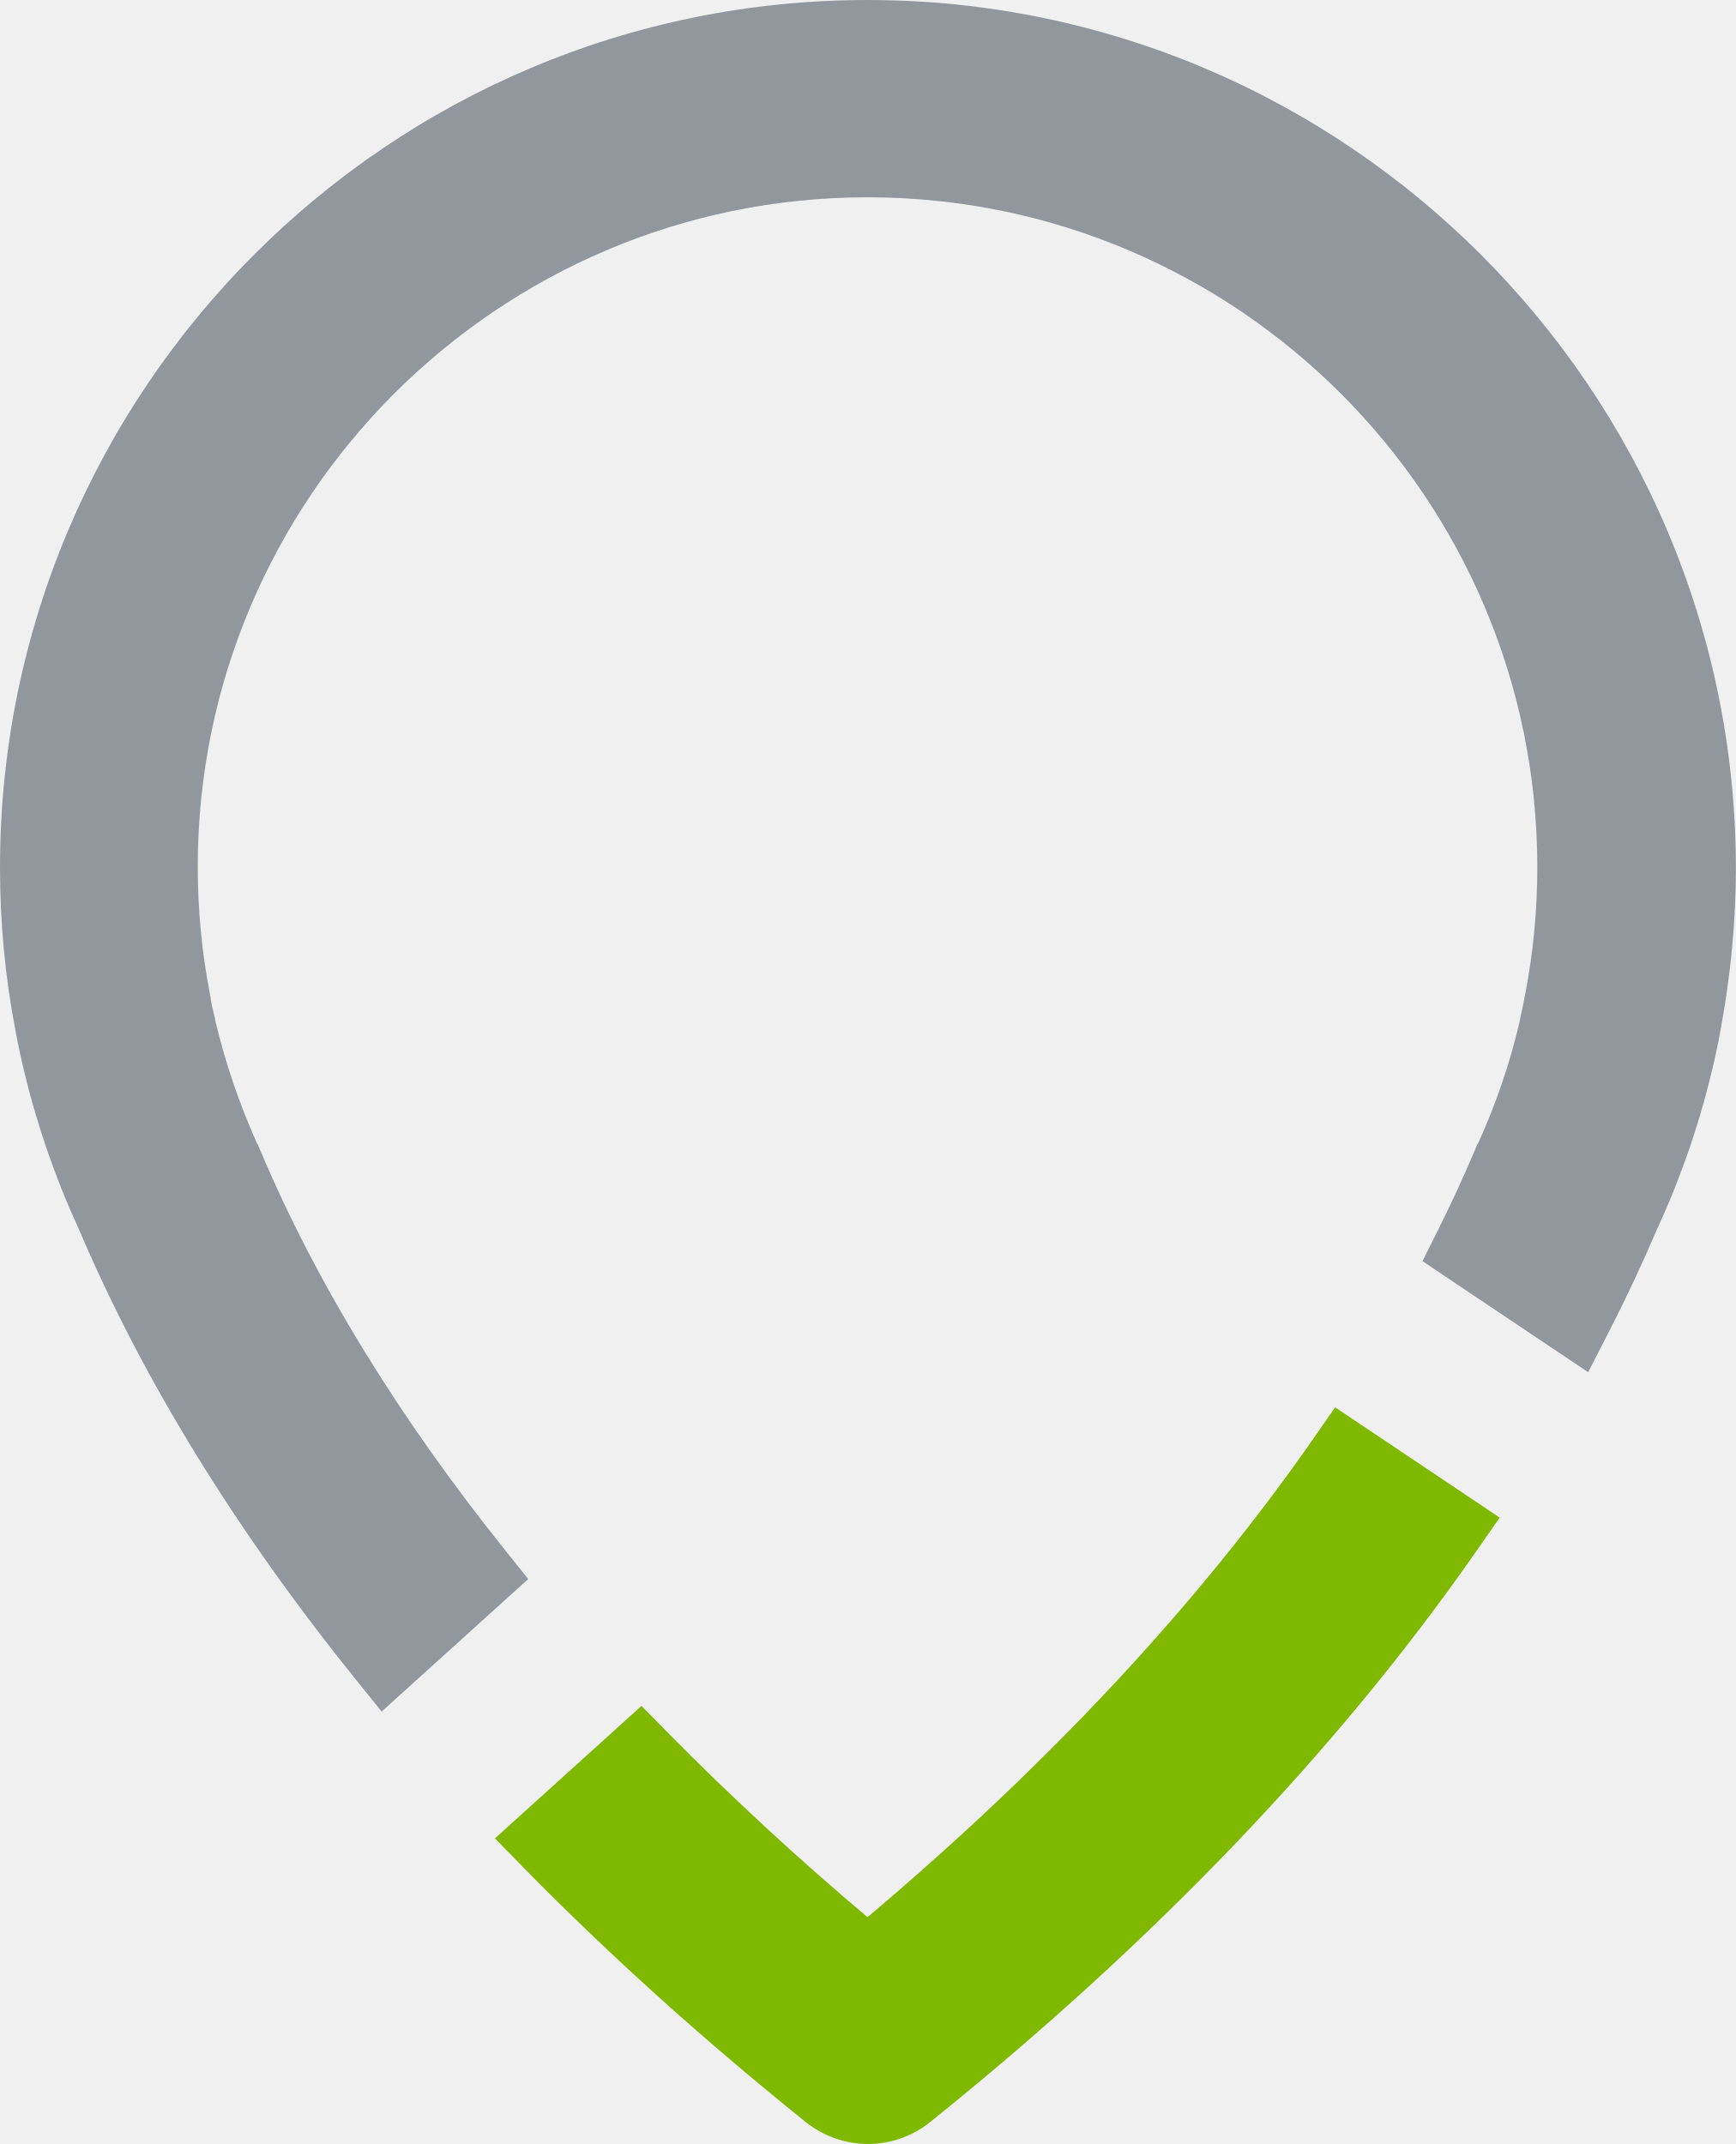
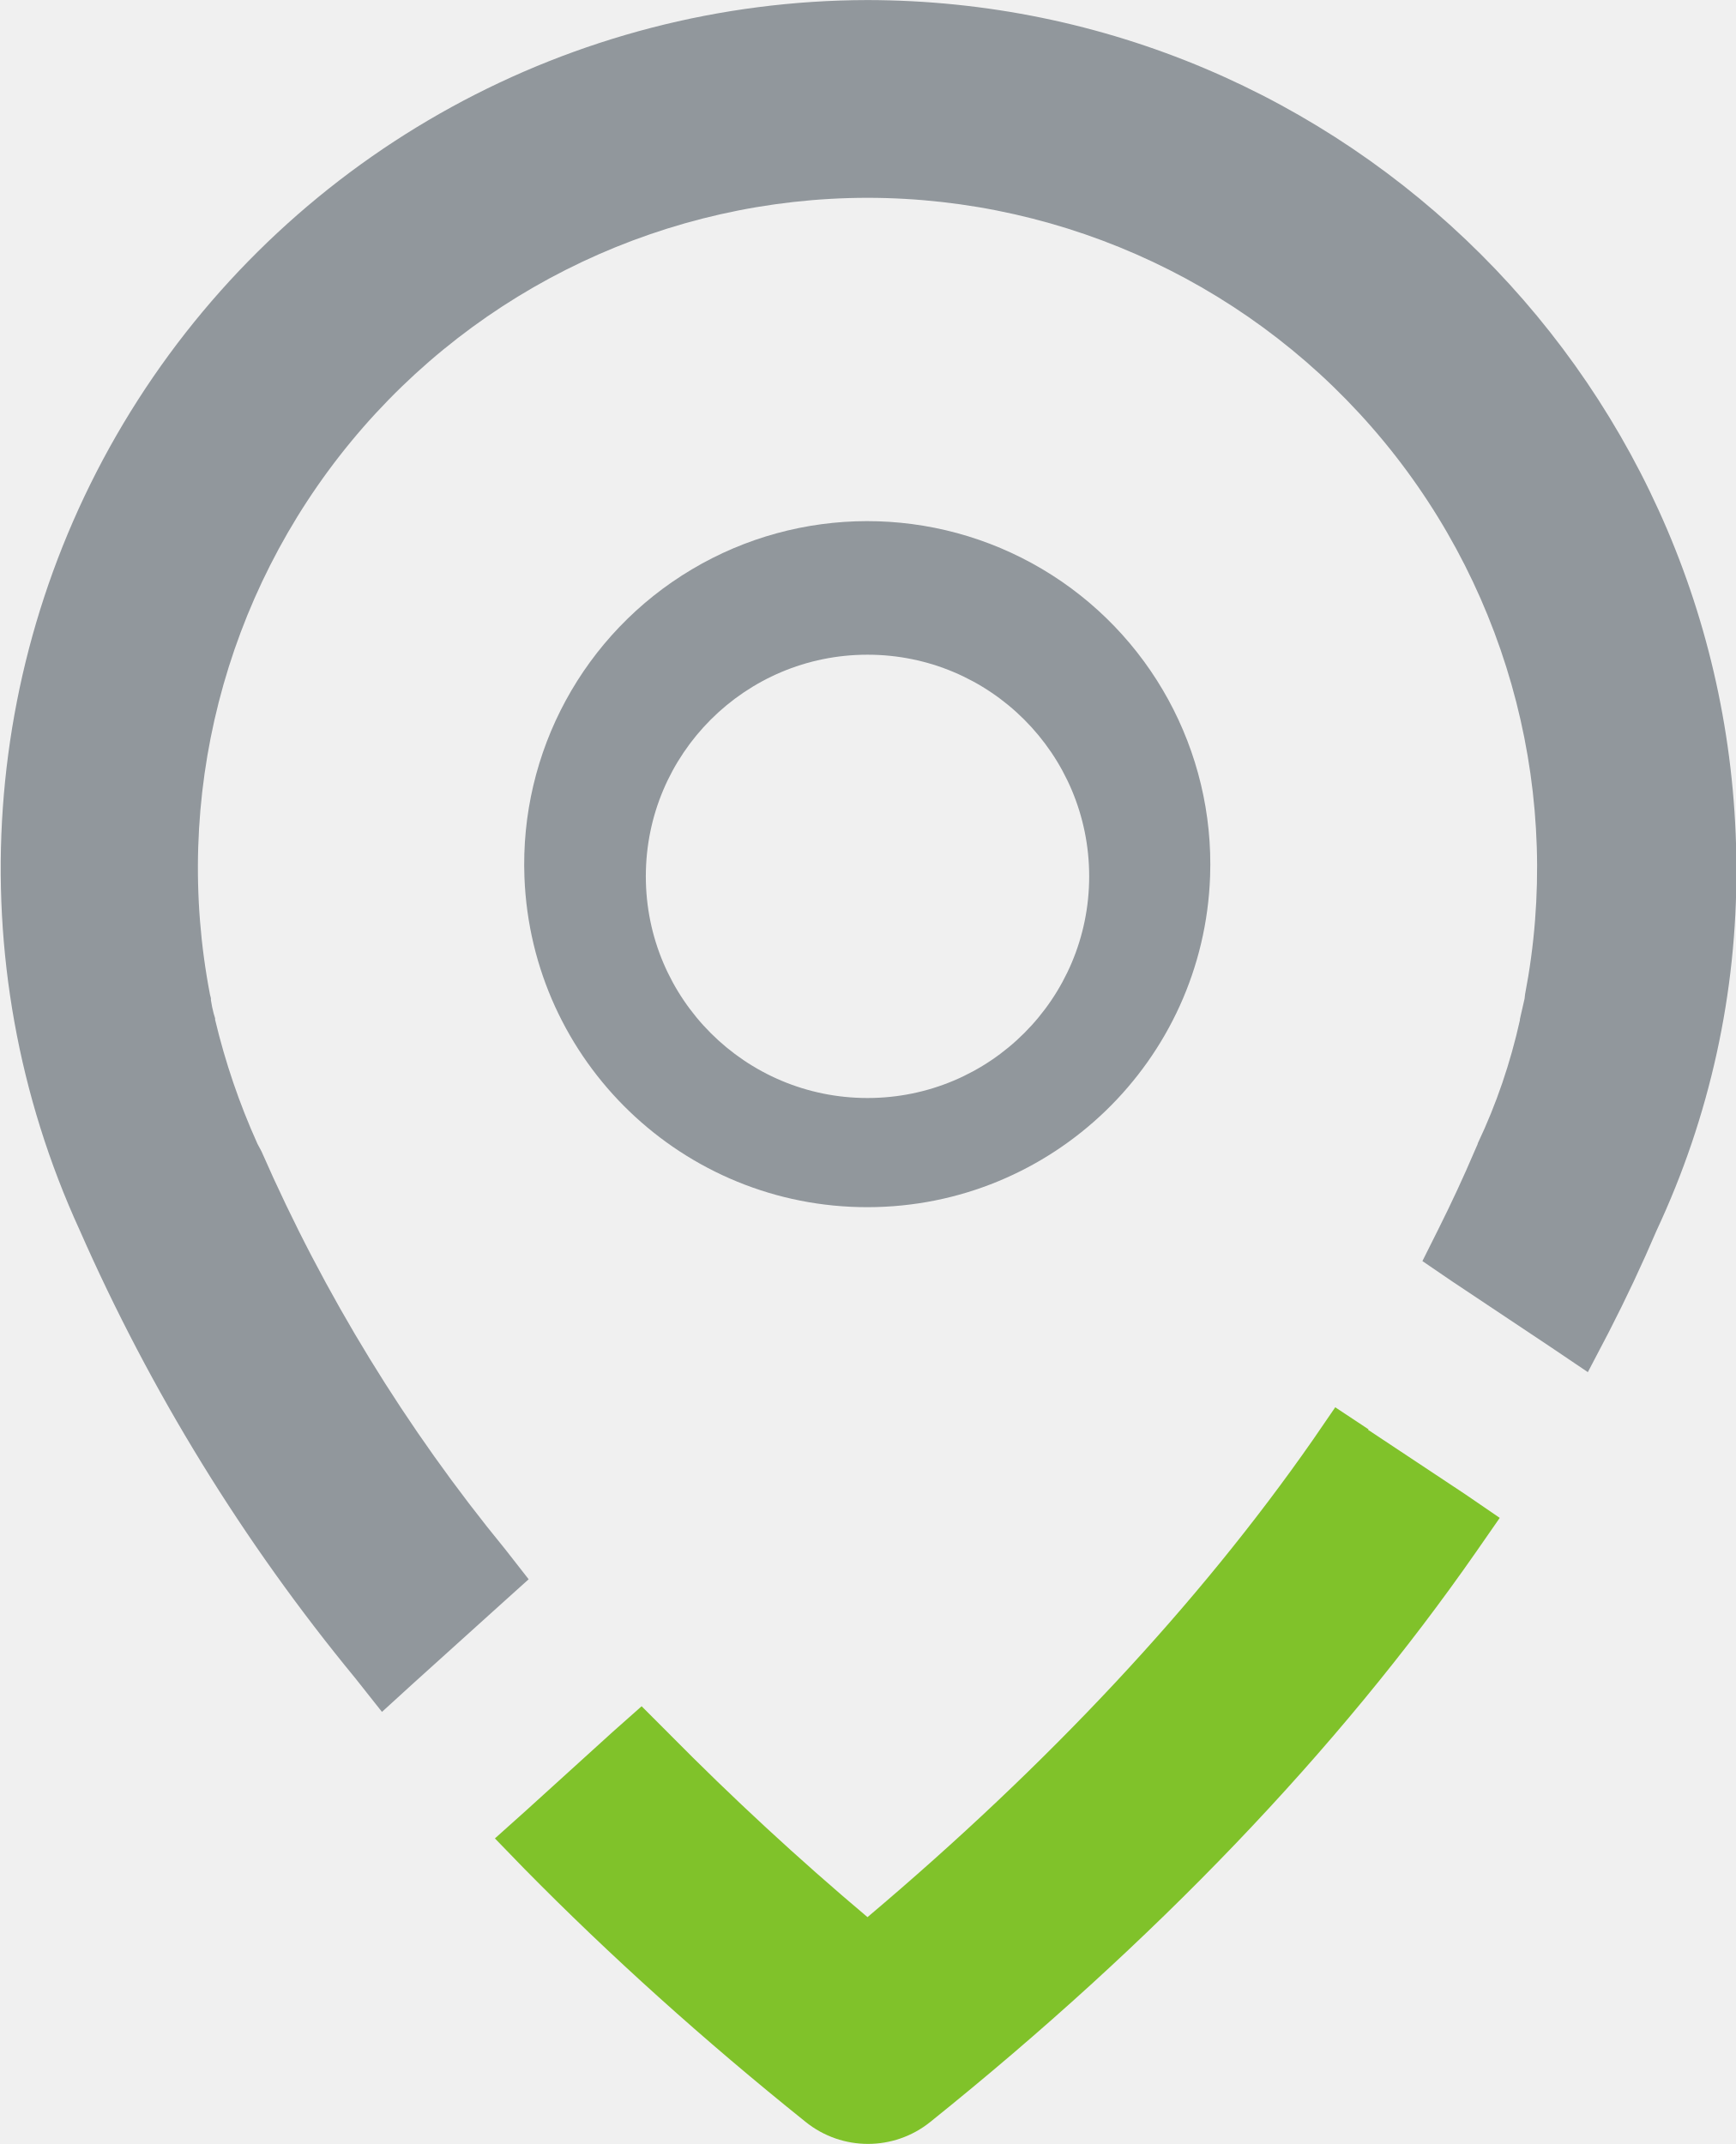
- <svg xmlns="http://www.w3.org/2000/svg" width="228.729" height="282.535" viewBox="0 0 60.518 74.754" version="1.1" id="svg6">
-   <defs id="defs10" />
-   <path d="M47.698 49.841l-1.152-.772-.792 1.138c-3.983 5.719-9.198 11.312-15.51 16.638a102.753 102.753 0 0 1-6.932-6.401l-.948-.965-1.004.908-3.015 2.726-1.09.986 1.029 1.05c2.958 3.016 6.259 5.991 9.81 8.842a3.477 3.477 0 0 0 2.165.763c.781 0 1.55-.27 2.164-.762 7.81-6.277 14.215-12.971 19.038-19.899l.821-1.179-1.193-.8z" fill="#7fb800" id="path2" />
-   <path d="M30.244 0C13.567 0 0 13.567 0 30.244c0 1.927.18 3.83.533 5.655.031.196.106.566.21 1.03A29.823 29.823 0 0 0 2.76 42.88c2.214 5.206 5.446 10.466 9.608 15.633l.937 1.164 1.108-1.002 3.017-2.728.985-.891-.83-1.038c-3.705-4.629-6.563-9.296-8.495-13.872l-.107-.254-.02-.02a24.087 24.087 0 0 1-1.466-4.318v-.047l-.046-.175a4.974 4.974 0 0 1-.098-.462l-.005-.03-.002-.013v-.029l-.026-.133a23.31 23.31 0 0 1-.426-4.436c0-12.876 10.475-23.35 23.35-23.35 12.876 0 23.35 10.474 23.35 23.35 0 1.51-.143 3.007-.426 4.449l-.026.134v.012c-.021.104-.06.297-.119.564l-.032.148v.024a22.618 22.618 0 0 1-1.464 4.31l-.021.021-.108.255a47.802 47.802 0 0 1-1.252 2.716l-.554 1.11 1.03.692 3.427 2.297 1.318.883.724-1.412a55.312 55.312 0 0 0 1.667-3.552 29.587 29.587 0 0 0 2.018-5.95c.105-.47.18-.844.21-1.038.353-1.901.532-3.802.532-5.648C60.487 13.566 46.906 0 30.244 0" fill="#fff" id="path4" style="fill:#91979c;fill-opacity:1" />
+ <svg xmlns="http://www.w3.org/2000/svg" width="14" height="17.293" viewBox="0 0 3.704 4.575">
+   <path d="M2.324 1.87a.473.473 0 1 1-.946 0 .473.473 0 0 1 .946 0zm.258 0a.732.732 0 1 0-1.463.002.732.732 0 0 0 1.463-.002" fill="#91979c" />
+   <path d="M2.92 3.05l-.071-.047-.048.07c-.244.35-.564.692-.95 1.018a6.284 6.284 0 0 1-.424-.392l-.058-.058-.062.055-.184.167-.067.06.063.065c.181.184.383.366.6.54a.212.212 0 0 0 .266 0c.478-.384.87-.793 1.165-1.217l.05-.072-.073-.05-.208-.138" fill="#80c22a" />
+   <path d="M1.851 0A1.853 1.853 0 0 0 .17 2.625a4.1 4.1 0 0 0 .588.956l.057.072.068-.062.185-.167.06-.054-.05-.064a3.643 3.643 0 0 1-.52-.849L.55 2.442.549 2.44a1.47 1.47 0 0 1-.09-.264v-.003l-.003-.01a.263.263 0 0 1-.006-.029V2.13l-.002-.008a1.43 1.43 0 0 1 1.403-1.7 1.43 1.43 0 0 1 1.403 1.7l-.001.009-.008.035-.002.009v.002c-.02.09-.05.179-.09.263v.001l-.007.016c-.023.054-.049.11-.077.166l-.034.068.063.043.21.14.08.054.045-.086a3.41 3.41 0 0 0 .102-.217 1.806 1.806 0 0 0 .17-.774A1.857 1.857 0 0 0 1.85 0" fill="#91979c" />
</svg>
